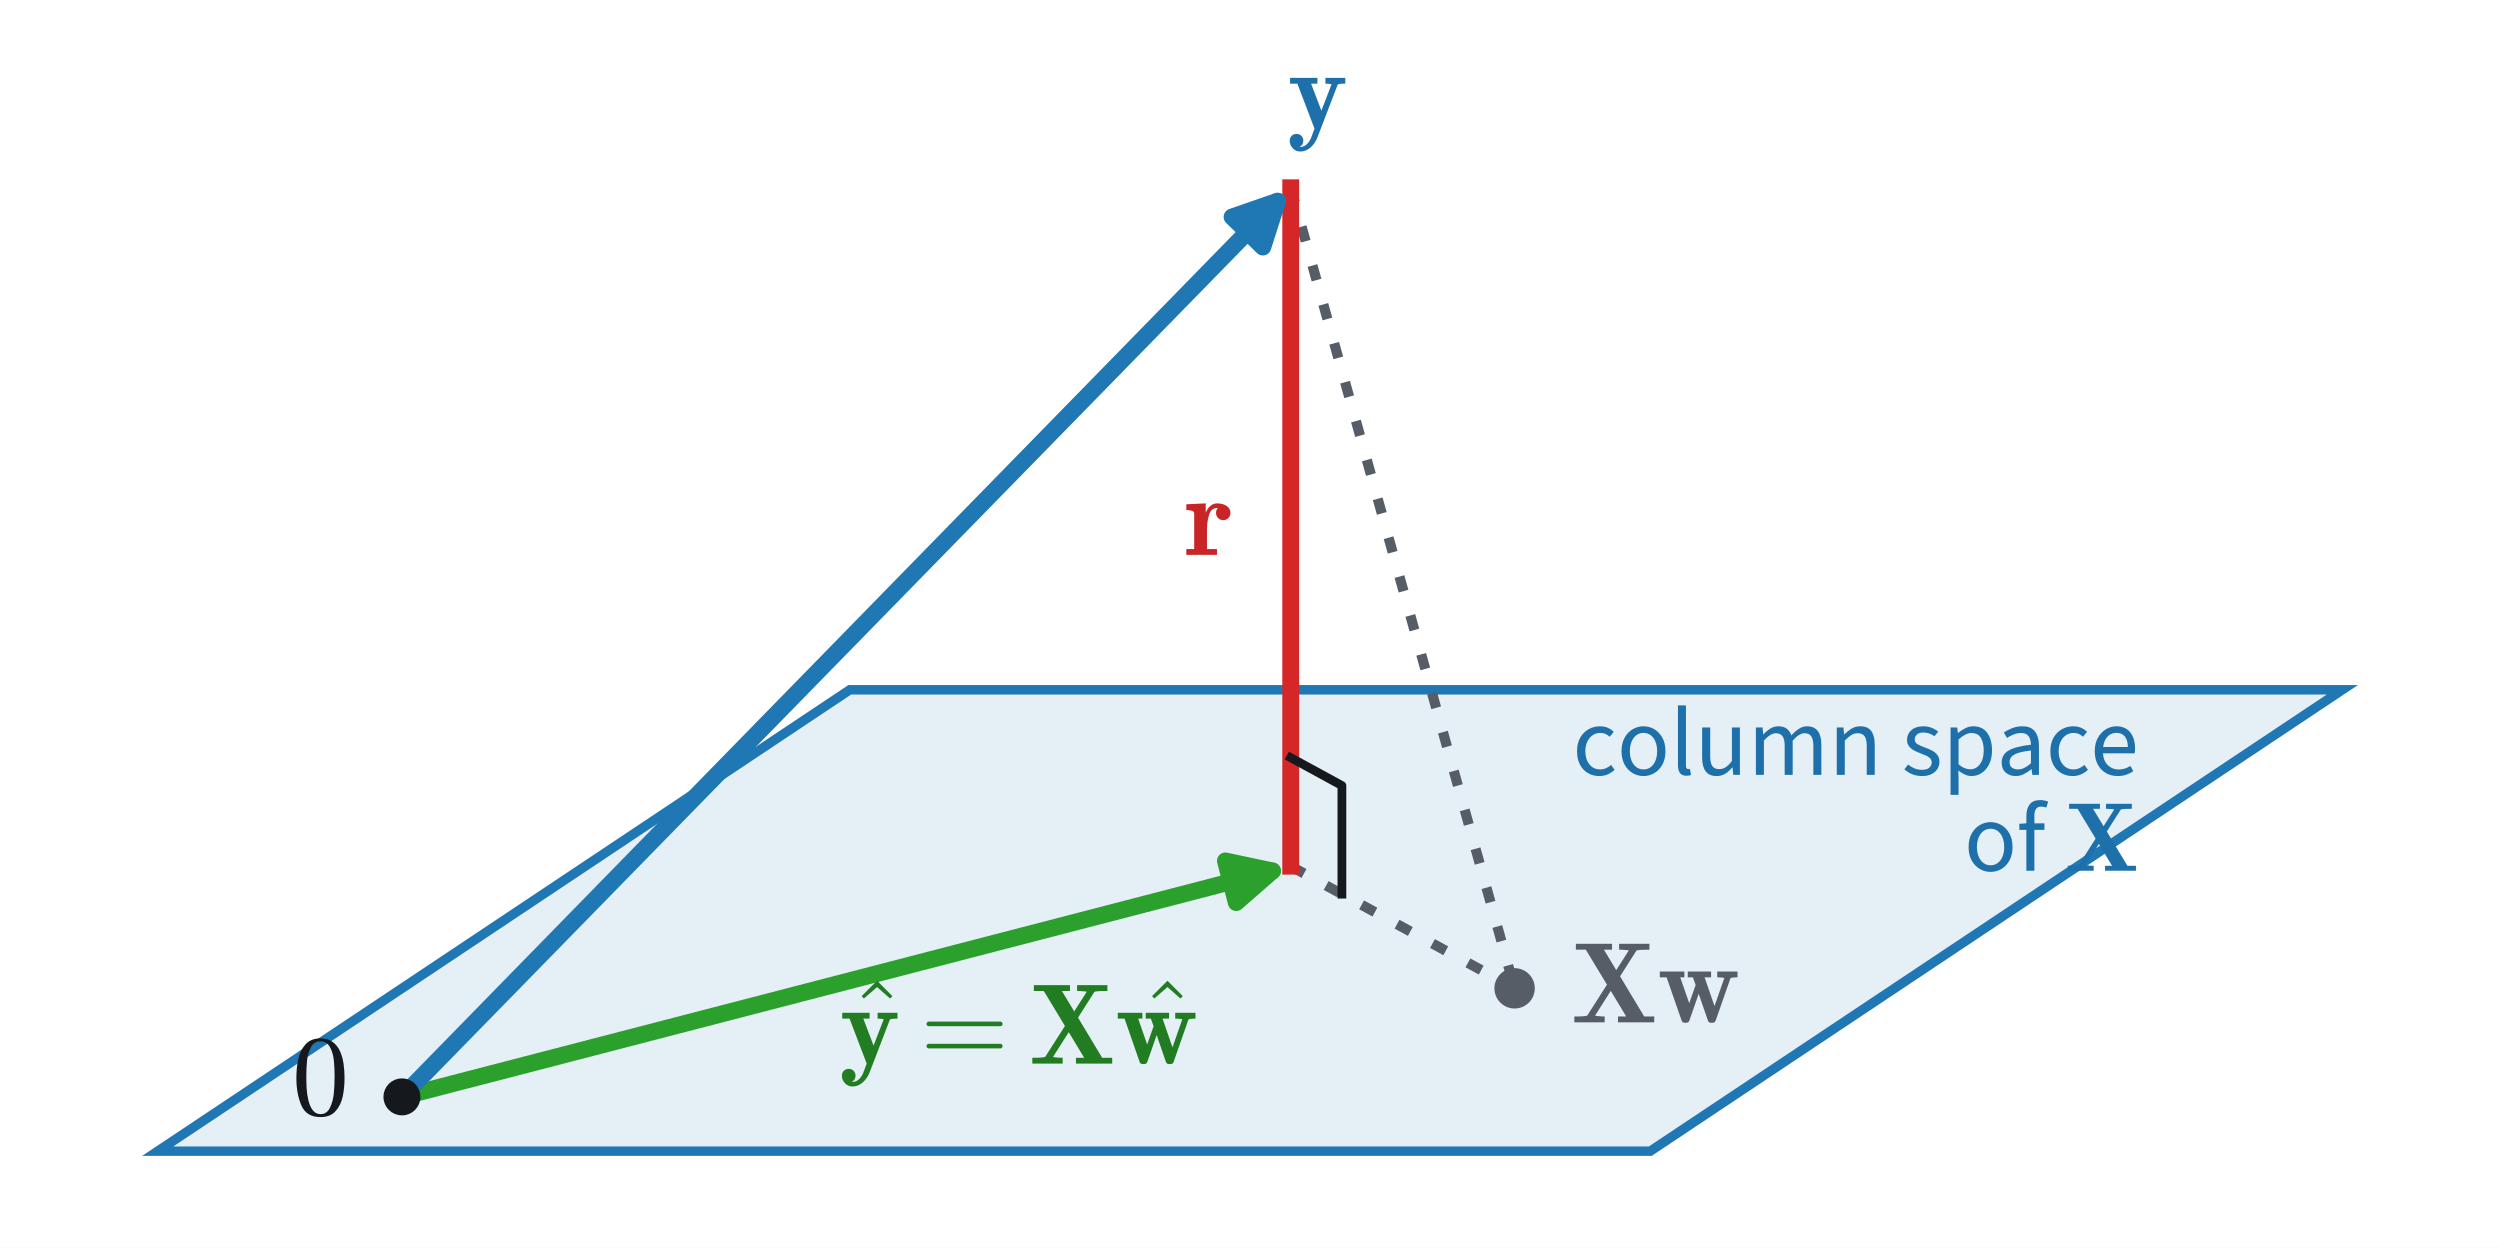
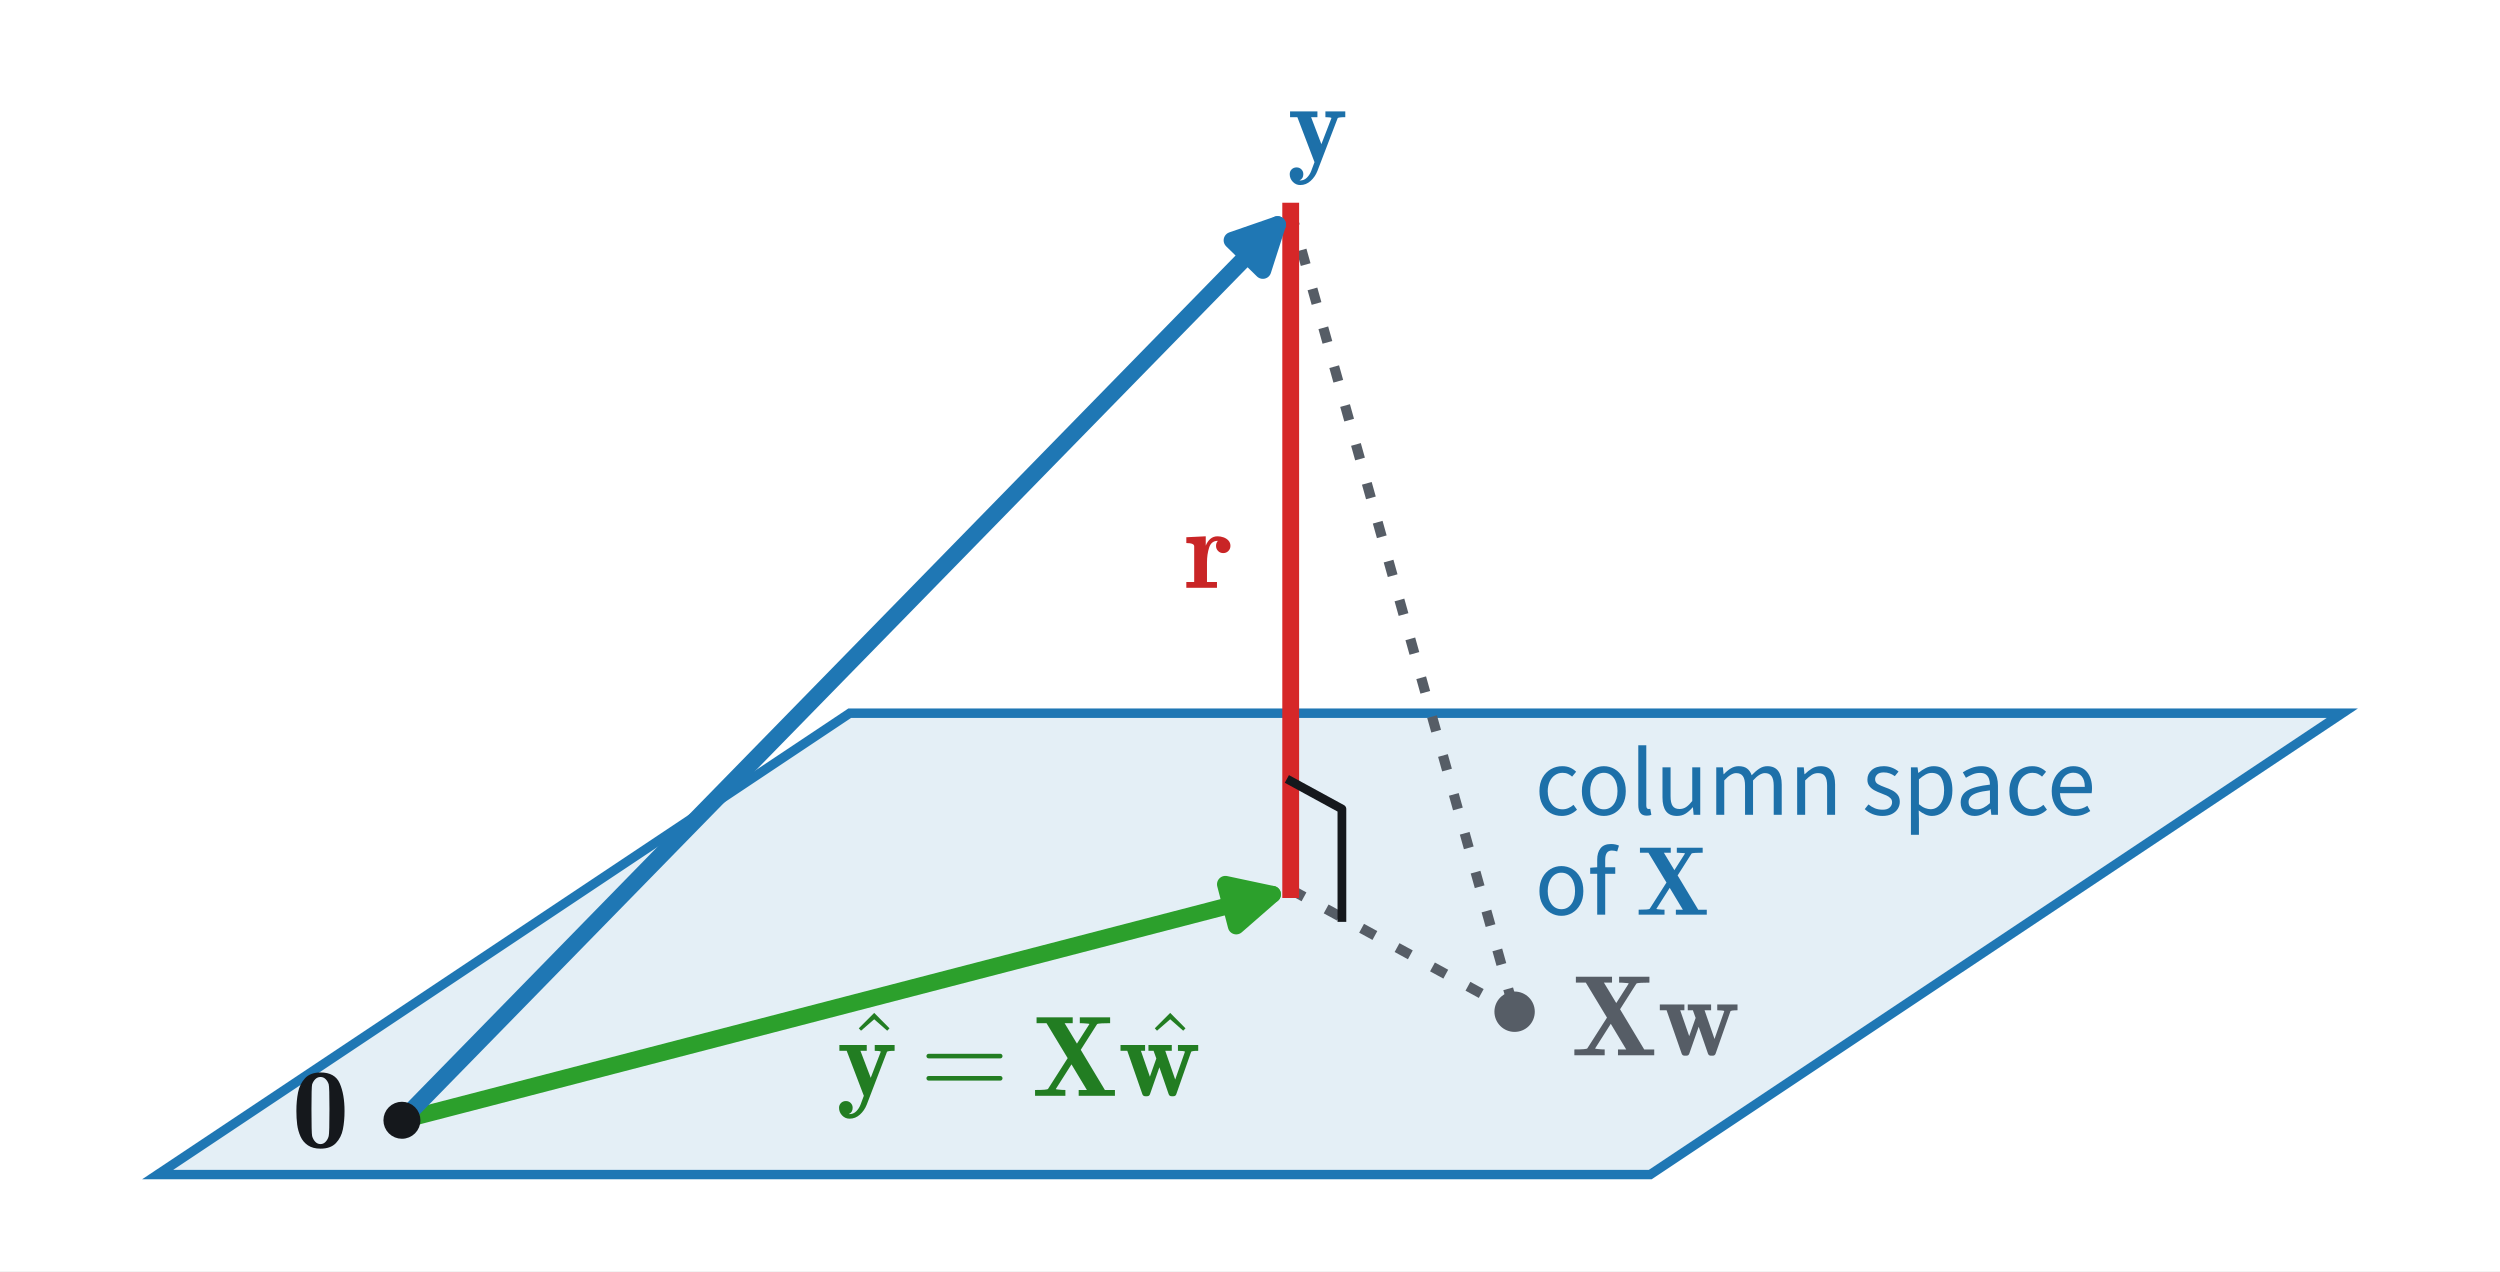
- <svg xmlns="http://www.w3.org/2000/svg" xmlns:xlink="http://www.w3.org/1999/xlink" width="371.52pt" height="185.429pt" viewBox="0 0 371.52 185.429" version="1.1">
+ <svg xmlns="http://www.w3.org/2000/svg" xmlns:xlink="http://www.w3.org/1999/xlink" width="371.52pt" height="188.906pt" viewBox="0 0 371.52 188.906" version="1.1">
  <defs>
    <style type="text/css">*{stroke-linejoin: round; stroke-linecap: butt}</style>
  </defs>
  <g id="figure_1">
    <g id="patch_1">
-       <path d="M 0 185.429  L 371.52 185.429  L 371.52 0  L 0 0  z " style="fill: #ffffff" />
+       <path d="M 0 188.906  L 371.52 188.906  L 371.52 0  L 0 0  z " style="fill: #ffffff" />
    </g>
    <g id="axes_1">
      <g id="patch_2">
-         <path d="M 23.433 171.071  L 245.246 171.071  L 348.087 102.51  L 126.274 102.51  z " clip-path="url(#pbd42bf7f30)" style="fill: #e4eff6; stroke: #1f77b4; stroke-width: 1.4; stroke-linejoin: miter" />
+         <path d="M 23.433 174.547  L 245.246 174.547  L 348.087 105.987  L 126.274 105.987  z " clip-path="url(#pe99520ff85)" style="fill: #e4eff6; stroke: #1f77b4; stroke-width: 1.4; stroke-linejoin: miter" />
      </g>
      <g id="line2d_1">
-         <path d="M 191.809 27.9  L 225.082 146.873  " clip-path="url(#pbd42bf7f30)" style="fill: none; stroke-dasharray: 2.25,3.75; stroke-dashoffset: 0; stroke: #565d66; stroke-width: 1.5" />
+         <path d="M 191.809 31.377  L 225.082 150.349  " clip-path="url(#pe99520ff85)" style="fill: none; stroke-dasharray: 2.25,3.75; stroke-dashoffset: 0; stroke: #565d66; stroke-width: 1.5" />
      </g>
      <g id="line2d_2">
-         <path d="M 191.809 128.725  L 225.082 146.873  " clip-path="url(#pbd42bf7f30)" style="fill: none; stroke-dasharray: 2.25,3.75; stroke-dashoffset: 0; stroke: #565d66; stroke-width: 1.5" />
+         <path d="M 191.809 132.201  L 225.082 150.349  " clip-path="url(#pe99520ff85)" style="fill: none; stroke-dasharray: 2.25,3.75; stroke-dashoffset: 0; stroke: #565d66; stroke-width: 1.5" />
      </g>
      <g id="line2d_3">
-         <path d="M 191.809 128.725  L 191.809 27.9  " clip-path="url(#pbd42bf7f30)" style="fill: none; stroke: #d62728; stroke-width: 2.5; stroke-linecap: square" />
+         <path d="M 191.809 132.201  L 191.809 31.377  " clip-path="url(#pe99520ff85)" style="fill: none; stroke: #d62728; stroke-width: 2.5; stroke-linecap: square" />
      </g>
      <g id="patch_3">
-         <path d="M 59.73 163.005  Q 125.769 145.865 189.104 129.427  " style="fill: none; stroke: #2ca02c; stroke-width: 2.5; stroke-linecap: round" />
-         <path d="M 182.105 127.937  L 189.104 129.427  L 183.713 134.132  z " style="fill: #2ca02c; stroke: #2ca02c; stroke-width: 2.5; stroke-linecap: round" />
+         <path d="M 59.73 166.481  Q 125.769 149.341 189.104 132.903  " style="fill: none; stroke: #2ca02c; stroke-width: 2.5; stroke-linecap: round" />
+         <path d="M 182.105 131.414  L 189.104 132.903  L 183.713 137.608  z " style="fill: #2ca02c; stroke: #2ca02c; stroke-width: 2.5; stroke-linecap: round" />
      </g>
      <g id="patch_4">
-         <path d="M 59.73 163.005  Q 125.769 95.453 189.856 29.899  " style="fill: none; stroke: #1f77b4; stroke-width: 2.5; stroke-linecap: round" />
-         <path d="M 183.093 32.238  L 189.856 29.899  L 187.67 36.712  z " style="fill: #1f77b4; stroke: #1f77b4; stroke-width: 2.5; stroke-linecap: round" />
+         <path d="M 59.73 166.481  Q 125.769 98.929 189.856 33.375  " style="fill: none; stroke: #1f77b4; stroke-width: 2.5; stroke-linecap: round" />
+         <path d="M 183.093 35.715  L 189.856 33.375  L 187.67 40.189  z " style="fill: #1f77b4; stroke: #1f77b4; stroke-width: 2.5; stroke-linecap: round" />
      </g>
      <g id="text_1">
-         <g style="fill: #1d70a9" transform="translate(191.3374 19.21953) scale(0.17 -0.17)">
+         <g style="fill: #1d70a9" transform="translate(191.3374 24.2) scale(0.17 -0.17)">
          <defs>
-             <path id="Cmb10-79" d="M 709 -1281  Q 469 -1281 295 -1100  Q 122 -919 122 -672  Q 122 -513 231 -403  Q 341 -294 506 -294  Q 666 -294 775 -403  Q 884 -513 884 -672  Q 884 -925 672 -1019  Q 684 -1025 709 -1025  Q 925 -1025 1083 -869  Q 1241 -713 1325 -494  L 1509 0  L 550 2516  L 141 2516  L 141 2841  L 1672 2841  L 1672 2516  L 1319 2516  L 1894 1006  L 2456 2463  Q 2456 2494 2342 2505  Q 2228 2516 2119 2516  L 2119 2841  L 3231 2841  L 3231 2516  Q 2828 2516 2803 2456  L 1672 -494  Q 1544 -822 1291 -1051  Q 1038 -1281 709 -1281  z " transform="scale(0.015625)" />
+             <path id="Cmb10-6b" d="M 709 -1281  Q 469 -1281 295 -1100  Q 122 -919 122 -672  Q 122 -513 231 -403  Q 341 -294 506 -294  Q 666 -294 775 -403  Q 884 -513 884 -672  Q 884 -925 672 -1019  Q 684 -1025 709 -1025  Q 925 -1025 1083 -869  Q 1241 -713 1325 -494  L 1509 0  L 550 2516  L 141 2516  L 141 2841  L 1672 2841  L 1672 2516  L 1319 2516  L 1894 1006  L 2456 2463  Q 2456 2494 2342 2505  Q 2228 2516 2119 2516  L 2119 2841  L 3231 2841  L 3231 2516  Q 2828 2516 2803 2456  L 1672 -494  Q 1544 -822 1291 -1051  Q 1038 -1281 709 -1281  z " transform="scale(0.015625)" />
          </defs>
-           <use xlink:href="#Cmb10-79" transform="translate(0 0.609375)" />
+           <use xlink:href="#Cmb10-6b" transform="translate(0 0.609375)" />
        </g>
      </g>
      <g id="text_2">
-         <g style="fill: #227d22" transform="translate(124.7897 158.1491) scale(0.17 -0.17)">
+         <g style="fill: #227d22" transform="translate(124.3647 162.9344) scale(0.17 -0.17)">
          <defs>
-             <path id="Cmr10-5e" d="M 863 3444  L 738 3578  L 1600 4441  L 2456 3578  L 2328 3444  L 1600 4084  L 863 3444  z " transform="scale(0.015625)" />
-             <path id="Cmr10-3d" d="M 481 850  Q 428 850 393 890  Q 359 931 359 978  Q 359 1031 393 1068  Q 428 1106 481 1106  L 4500 1106  Q 4547 1106 4581 1068  Q 4616 1031 4616 978  Q 4616 931 4581 890  Q 4547 850 4500 850  L 481 850  z M 481 2094  Q 428 2094 393 2131  Q 359 2169 359 2222  Q 359 2269 393 2309  Q 428 2350 481 2350  L 4500 2350  Q 4547 2350 4581 2309  Q 4616 2269 4616 2222  Q 4616 2169 4581 2131  Q 4547 2094 4500 2094  L 481 2094  z " transform="scale(0.015625)" />
-             <path id="Cmb10-58" d="M 184 0  L 184 325  Q 856 325 909 384  L 2009 2106  L 825 4063  L 269 4063  L 269 4391  L 2291 4391  L 2291 4063  L 1838 4063  L 2528 2919  L 3225 4013  Q 3225 4028 3158 4036  Q 3091 4044 3053 4044  Q 2872 4063 2688 4063  L 2688 4391  L 4384 4391  L 4384 4063  Q 4159 4063 3925 4053  Q 3691 4044 3653 4006  L 2741 2572  L 4091 325  L 4653 325  L 4653 0  L 2625 0  L 2625 325  L 3084 325  L 2222 1759  L 1344 378  Q 1344 369 1411 358  Q 1478 347 1509 347  Q 1681 325 1881 325  L 1881 0  L 184 0  z " transform="scale(0.015625)" />
-             <path id="Cmb10-77" d="M 1356 91  L 513 2516  L 134 2516  L 134 2841  L 1509 2841  L 1509 2516  L 1275 2516  L 1778 1069  L 2138 2088  L 1984 2516  L 1697 2516  L 1697 2841  L 3003 2841  L 3003 2516  L 2638 2516  L 3194 909  L 3738 2463  Q 3738 2494 3608 2505  Q 3478 2516 3347 2516  L 3347 2841  L 4481 2841  L 4481 2516  Q 4103 2516 4084 2456  L 3256 91  Q 3216 -25 3091 -25  L 2994 -25  Q 2869 -25 2828 91  L 2309 1594  L 1784 91  Q 1744 -25 1619 -25  L 1522 -25  Q 1397 -25 1356 91  z " transform="scale(0.015625)" />
+             <path id="Cmr10-7c" d="M 863 3444  L 738 3578  L 1600 4441  L 2456 3578  L 2328 3444  L 1600 4084  L 863 3444  z " transform="scale(0.015625)" />
+             <path id="Cmr10-29" d="M 481 850  Q 428 850 393 890  Q 359 931 359 978  Q 359 1031 393 1068  Q 428 1106 481 1106  L 4500 1106  Q 4547 1106 4581 1068  Q 4616 1031 4616 978  Q 4616 931 4581 890  Q 4547 850 4500 850  L 481 850  z M 481 2094  Q 428 2094 393 2131  Q 359 2169 359 2222  Q 359 2269 393 2309  Q 428 2350 481 2350  L 4500 2350  Q 4547 2350 4581 2309  Q 4616 2269 4616 2222  Q 4616 2169 4581 2131  Q 4547 2094 4500 2094  L 481 2094  z " transform="scale(0.015625)" />
+             <path id="Cmb10-81" d="M 184 0  L 184 325  Q 856 325 909 384  L 2009 2106  L 825 4063  L 269 4063  L 269 4391  L 2291 4391  L 2291 4063  L 1838 4063  L 2528 2919  L 3225 4013  Q 3225 4028 3158 4036  Q 3091 4044 3053 4044  Q 2872 4063 2688 4063  L 2688 4391  L 4384 4391  L 4384 4063  Q 4159 4063 3925 4053  Q 3691 4044 3653 4006  L 2741 2572  L 4091 325  L 4653 325  L 4653 0  L 2625 0  L 2625 325  L 3084 325  L 2222 1759  L 1344 378  Q 1344 369 1411 358  Q 1478 347 1509 347  Q 1681 325 1881 325  L 1881 0  L 184 0  z " transform="scale(0.015625)" />
+             <path id="Cmb10-62" d="M 1356 91  L 513 2516  L 134 2516  L 134 2841  L 1509 2841  L 1509 2516  L 1275 2516  L 1778 1069  L 2138 2088  L 1984 2516  L 1697 2516  L 1697 2841  L 3003 2841  L 3003 2516  L 2638 2516  L 3194 909  L 3738 2463  Q 3738 2494 3608 2505  Q 3478 2516 3347 2516  L 3347 2841  L 4481 2841  L 4481 2516  Q 4103 2516 4084 2456  L 3256 91  Q 3216 -25 3091 -25  L 2994 -25  Q 2869 -25 2828 91  L 2309 1594  L 1784 91  Q 1744 -25 1619 -25  L 1522 -25  Q 1397 -25 1356 91  z " transform="scale(0.015625)" />
          </defs>
-           <use xlink:href="#Cmr10-5e" transform="translate(7.640137 3.609375)" />
-           <use xlink:href="#Cmb10-79" transform="translate(0 0.53125)" />
-           <use xlink:href="#Cmr10-3d" transform="translate(70.24414 0.53125)" />
-           <use xlink:href="#Cmb10-58" transform="translate(165.4883 0.53125)" />
-           <use xlink:href="#Cmr10-5e" transform="translate(261.4995 3.609375)" />
-           <use xlink:href="#Cmb10-77" transform="translate(240.9766 0.53125)" />
+           <use xlink:href="#Cmr10-7c" transform="translate(7.640137 3.609375)" />
+           <use xlink:href="#Cmb10-6b" transform="translate(0 0.53125)" />
+           <use xlink:href="#Cmr10-29" transform="translate(72.6856 0.53125)" />
+           <use xlink:href="#Cmb10-81" transform="translate(170.3712 0.53125)" />
+           <use xlink:href="#Cmr10-7c" transform="translate(266.3824 3.609375)" />
+           <use xlink:href="#Cmb10-62" transform="translate(245.8595 0.53125)" />
        </g>
      </g>
      <g id="text_3">
-         <g style="fill: #c92526" transform="translate(176.0555 82.62225) scale(0.17 -0.17)">
+         <g style="fill: #c92526" transform="translate(176.0555 87.51772) scale(0.17 -0.17)">
          <defs>
-             <path id="Cmb10-72" d="M 91 0  L 91 325  L 531 325  L 531 2322  Q 531 2503 91 2503  L 91 2828  L 1178 2881  L 1178 2356  Q 1269 2594 1436 2737  Q 1603 2881 1838 2881  Q 2006 2881 2173 2822  Q 2341 2763 2450 2641  Q 2559 2519 2559 2344  Q 2559 2178 2443 2059  Q 2328 1941 2156 1941  Q 1984 1941 1868 2059  Q 1753 2178 1753 2344  Q 1753 2513 1856 2625  L 1838 2625  Q 1488 2625 1367 2248  Q 1247 1872 1247 1416  L 1247 325  L 1806 325  L 1806 0  L 91 0  z " transform="scale(0.015625)" />
+             <path id="Cmb10-84" d="M 91 0  L 91 325  L 531 325  L 531 2322  Q 531 2503 91 2503  L 91 2828  L 1178 2881  L 1178 2356  Q 1269 2594 1436 2737  Q 1603 2881 1838 2881  Q 2006 2881 2173 2822  Q 2341 2763 2450 2641  Q 2559 2519 2559 2344  Q 2559 2178 2443 2059  Q 2328 1941 2156 1941  Q 1984 1941 1868 2059  Q 1753 2178 1753 2344  Q 1753 2513 1856 2625  L 1838 2625  Q 1488 2625 1367 2248  Q 1247 1872 1247 1416  L 1247 325  L 1806 325  L 1806 0  L 91 0  z " transform="scale(0.015625)" />
          </defs>
-           <use xlink:href="#Cmb10-72" transform="translate(0 0.984375)" />
+           <use xlink:href="#Cmb10-84" transform="translate(0 0.984375)" />
        </g>
      </g>
      <g id="text_4">
-         <g style="fill: #565d66" transform="translate(233.473 151.9894) scale(0.17 -0.17)">
-           <use xlink:href="#Cmb10-58" transform="translate(0 0.390625)" />
-           <use xlink:href="#Cmb10-77" transform="translate(75.48828 0.390625)" />
+         <g style="fill: #565d66" transform="translate(233.473 156.8849) scale(0.17 -0.17)">
+           <use xlink:href="#Cmb10-81" transform="translate(0 0.390625)" />
+           <use xlink:href="#Cmb10-62" transform="translate(75.48828 0.390625)" />
        </g>
      </g>
      <g id="text_5">
-         <g style="fill: #15181c" transform="translate(43.38058 165.7015) scale(0.17 -0.17)">
+         <g style="fill: #15181c" transform="translate(43.38058 170.597) scale(0.17 -0.17)">
          <defs>
-             <path id="Cmr10-30" d="M 1600 -141  Q 816 -141 533 504  Q 250 1150 250 2041  Q 250 2597 351 3087  Q 453 3578 754 3920  Q 1056 4263 1600 4263  Q 2022 4263 2290 4056  Q 2559 3850 2700 3523  Q 2841 3197 2892 2823  Q 2944 2450 2944 2041  Q 2944 1491 2842 1011  Q 2741 531 2444 195  Q 2147 -141 1600 -141  z M 1600 25  Q 1956 25 2131 390  Q 2306 756 2347 1200  Q 2388 1644 2388 2144  Q 2388 2625 2347 3031  Q 2306 3438 2132 3767  Q 1959 4097 1600 4097  Q 1238 4097 1063 3765  Q 888 3434 847 3029  Q 806 2625 806 2144  Q 806 1788 823 1472  Q 841 1156 916 820  Q 991 484 1158 254  Q 1325 25 1600 25  z " transform="scale(0.015625)" />
+             <path id="Cmb10-28" d="M 1600 -72  Q 1175 -72 898 112  Q 622 297 481 609  Q 341 922 295 1273  Q 250 1625 250 2034  Q 250 2606 344 3078  Q 438 3550 736 3870  Q 1034 4191 1600 4191  Q 2409 4191 2676 3580  Q 2944 2969 2944 2034  Q 2944 1466 2851 1008  Q 2759 550 2461 239  Q 2163 -72 1600 -72  z M 1131 634  Q 1184 444 1306 314  Q 1428 184 1600 184  Q 1766 184 1889 317  Q 2013 450 2059 634  Q 2100 794 2100 2144  Q 2100 3378 2059 3525  Q 2006 3697 1886 3817  Q 1766 3938 1600 3938  Q 1434 3938 1312 3819  Q 1191 3700 1131 3525  Q 1094 3378 1094 2144  Q 1094 794 1131 634  z " transform="scale(0.015625)" />
          </defs>
-           <use xlink:href="#Cmr10-30" transform="translate(0 0.390625)" />
+           <use xlink:href="#Cmb10-28" transform="translate(0 0.515625)" />
        </g>
      </g>
      <g id="text_6">
-         <g style="fill: #1d70a9" transform="translate(233.6946 115.1535) scale(0.145 -0.145)">
+         <g style="fill: #1d70a9" transform="translate(228.1062 121.0815) scale(0.145 -0.145)">
          <defs>
-             <path id="SourceSans3-Regular-63" d="M 1760 -77  Q 1344 -77 1011 115  Q 678 307 486 672  Q 294 1037 294 1549  Q 294 2074 502 2438  Q 710 2803 1052 2995  Q 1395 3187 1792 3187  Q 2099 3187 2320 3084  Q 2541 2982 2701 2822  L 2438 2502  Q 2317 2611 2166 2681  Q 2016 2752 1811 2752  Q 1536 2752 1315 2601  Q 1094 2451 966 2179  Q 838 1907 838 1549  Q 838 1018 1107 688  Q 1376 358 1805 358  Q 2016 358 2201 441  Q 2387 525 2528 653  L 2758 333  Q 2566 147 2313 35  Q 2061 -77 1760 -77  z " transform="scale(0.015625)" />
-             <path id="SourceSans3-Regular-6f" d="M 1734 -77  Q 1357 -77 1027 115  Q 698 307 496 672  Q 294 1037 294 1549  Q 294 2074 496 2438  Q 698 2803 1027 2995  Q 1357 3187 1734 3187  Q 2118 3187 2444 2995  Q 2771 2803 2972 2438  Q 3174 2074 3174 1549  Q 3174 1037 2972 672  Q 2771 307 2444 115  Q 2118 -77 1734 -77  z M 1734 358  Q 2138 358 2384 688  Q 2630 1018 2630 1549  Q 2630 2086 2384 2419  Q 2138 2752 1734 2752  Q 1338 2752 1088 2419  Q 838 2086 838 1549  Q 838 1018 1088 688  Q 1338 358 1734 358  z " transform="scale(0.015625)" />
-             <path id="SourceSans3-Regular-6c" d="M 1082 -58  Q 787 -58 656 124  Q 525 307 525 640  L 525 4557  L 1050 4557  L 1050 602  Q 1050 480 1094 429  Q 1139 378 1203 378  Q 1229 378 1251 381  Q 1274 384 1312 390  L 1382 -6  Q 1267 -58 1082 -58  z " transform="scale(0.015625)" />
-             <path id="SourceSans3-Regular-75" d="M 1434 -77  Q 941 -77 710 233  Q 480 544 480 1139  L 480 3110  L 1011 3110  L 1011 1210  Q 1011 774 1148 576  Q 1286 378 1594 378  Q 1837 378 2025 502  Q 2214 627 2432 902  L 2432 3110  L 2957 3110  L 2957 0  L 2522 0  L 2477 486  L 2458 486  Q 2240 230 1997 76  Q 1754 -77 1434 -77  z " transform="scale(0.015625)" />
-             <path id="SourceSans3-Regular-6d" d="M 525 0  L 525 3110  L 960 3110  L 1005 2662  L 1024 2662  Q 1229 2886 1472 3036  Q 1715 3187 1990 3187  Q 2349 3187 2550 3030  Q 2752 2874 2848 2592  Q 3091 2854 3340 3020  Q 3590 3187 3872 3187  Q 4352 3187 4585 2876  Q 4819 2566 4819 1971  L 4819 0  L 4294 0  L 4294 1901  Q 4294 2336 4153 2534  Q 4013 2733 3718 2733  Q 3373 2733 2938 2253  L 2938 0  L 2413 0  L 2413 1901  Q 2413 2336 2272 2534  Q 2131 2733 1830 2733  Q 1485 2733 1050 2253  L 1050 0  L 525 0  z " transform="scale(0.015625)" />
-             <path id="SourceSans3-Regular-6e" d="M 525 0  L 525 3110  L 960 3110  L 1005 2662  L 1024 2662  Q 1248 2886 1497 3036  Q 1747 3187 2067 3187  Q 2560 3187 2787 2876  Q 3014 2566 3014 1971  L 3014 0  L 2490 0  L 2490 1901  Q 2490 2336 2349 2534  Q 2208 2733 1901 2733  Q 1664 2733 1475 2611  Q 1286 2490 1050 2253  L 1050 0  L 525 0  z " transform="scale(0.015625)" />
-             <path id="SourceSans3-Regular-20" transform="scale(0.015625)" />
-             <path id="SourceSans3-Regular-73" d="M 1338 -77  Q 998 -77 697 41  Q 397 160 179 371  L 422 678  Q 627 512 848 422  Q 1069 333 1357 333  Q 1664 333 1817 477  Q 1971 621 1971 819  Q 1971 979 1868 1084  Q 1766 1190 1606 1264  Q 1446 1338 1267 1402  Q 1037 1485 825 1597  Q 614 1709 483 1878  Q 352 2048 352 2304  Q 352 2682 637 2934  Q 922 3187 1427 3187  Q 1715 3187 1964 3088  Q 2214 2989 2394 2835  L 2150 2534  Q 1990 2650 1814 2714  Q 1638 2778 1427 2778  Q 1133 2778 995 2643  Q 858 2509 858 2330  Q 858 2118 1043 2009  Q 1229 1901 1517 1798  Q 1760 1715 1981 1600  Q 2202 1485 2339 1309  Q 2477 1133 2477 851  Q 2477 602 2345 390  Q 2214 179 1961 51  Q 1709 -77 1338 -77  z " transform="scale(0.015625)" />
-             <path id="SourceSans3-Regular-70" d="M 525 -1312  L 525 3110  L 960 3110  L 1005 2752  L 1024 2752  Q 1235 2931 1488 3059  Q 1741 3187 2016 3187  Q 2618 3187 2931 2755  Q 3245 2323 3245 1600  Q 3245 1075 3056 697  Q 2867 320 2563 121  Q 2259 -77 1901 -77  Q 1683 -77 1468 19  Q 1254 115 1037 282  L 1050 -262  L 1050 -1312  L 525 -1312  z M 1811 365  Q 2195 365 2448 694  Q 2701 1024 2701 1600  Q 2701 2112 2512 2429  Q 2323 2746 1882 2746  Q 1683 2746 1481 2637  Q 1280 2528 1050 2323  L 1050 691  Q 1261 512 1459 438  Q 1658 365 1811 365  z " transform="scale(0.015625)" />
-             <path id="SourceSans3-Regular-61" d="M 1242 -77  Q 851 -77 588 153  Q 326 384 326 806  Q 326 1331 787 1600  Q 1248 1869 2246 1978  Q 2246 2176 2188 2349  Q 2131 2522 1993 2634  Q 1856 2746 1600 2746  Q 1331 2746 1094 2643  Q 858 2541 672 2426  L 467 2784  Q 685 2931 1001 3059  Q 1318 3187 1690 3187  Q 2259 3187 2515 2838  Q 2771 2490 2771 1907  L 2771 0  L 2336 0  L 2291 371  L 2272 371  Q 2042 186 1789 54  Q 1536 -77 1242 -77  z M 1389 358  Q 1613 358 1817 460  Q 2022 563 2246 762  L 2246 1600  Q 1722 1542 1414 1440  Q 1107 1338 976 1190  Q 845 1043 845 838  Q 845 582 1005 470  Q 1165 358 1389 358  z " transform="scale(0.015625)" />
-             <path id="SourceSans3-Regular-65" d="M 1702 2758  Q 1510 2758 1328 2665  Q 1146 2573 1014 2368  Q 883 2163 838 1830  L 2458 1830  Q 2458 2285 2259 2521  Q 2061 2758 1702 2758  z M 1786 -77  Q 1370 -77 1027 115  Q 685 307 486 675  Q 288 1043 288 1555  Q 288 2061 489 2425  Q 691 2790 1014 2988  Q 1338 3187 1696 3187  Q 2298 3187 2614 2790  Q 2931 2394 2931 1728  Q 2931 1645 2924 1568  Q 2918 1491 2906 1414  L 826 1414  Q 864 890 1161 621  Q 1459 352 1850 352  Q 2074 352 2269 416  Q 2464 480 2624 589  L 2816 243  Q 2611 102 2358 12  Q 2106 -77 1786 -77  z " transform="scale(0.015625)" />
+             <path id="SourceSans3-Regular-1e" d="M 1760 -77  Q 1344 -77 1011 115  Q 678 307 486 672  Q 294 1037 294 1549  Q 294 2074 502 2438  Q 710 2803 1052 2995  Q 1395 3187 1792 3187  Q 2099 3187 2320 3084  Q 2541 2982 2701 2822  L 2438 2502  Q 2317 2611 2166 2681  Q 2016 2752 1811 2752  Q 1536 2752 1315 2601  Q 1094 2451 966 2179  Q 838 1907 838 1549  Q 838 1018 1107 688  Q 1376 358 1805 358  Q 2016 358 2201 441  Q 2387 525 2528 653  L 2758 333  Q 2566 147 2313 35  Q 2061 -77 1760 -77  z " transform="scale(0.015625)" />
+             <path id="SourceSans3-Regular-2a" d="M 1734 -77  Q 1357 -77 1027 115  Q 698 307 496 672  Q 294 1037 294 1549  Q 294 2074 496 2438  Q 698 2803 1027 2995  Q 1357 3187 1734 3187  Q 2118 3187 2444 2995  Q 2771 2803 2972 2438  Q 3174 2074 3174 1549  Q 3174 1037 2972 672  Q 2771 307 2444 115  Q 2118 -77 1734 -77  z M 1734 358  Q 2138 358 2384 688  Q 2630 1018 2630 1549  Q 2630 2086 2384 2419  Q 2138 2752 1734 2752  Q 1338 2752 1088 2419  Q 838 2086 838 1549  Q 838 1018 1088 688  Q 1338 358 1734 358  z " transform="scale(0.015625)" />
+             <path id="SourceSans3-Regular-27" d="M 1082 -58  Q 787 -58 656 124  Q 525 307 525 640  L 525 4557  L 1050 4557  L 1050 602  Q 1050 480 1094 429  Q 1139 378 1203 378  Q 1229 378 1251 381  Q 1274 384 1312 390  L 1382 -6  Q 1267 -58 1082 -58  z " transform="scale(0.015625)" />
+             <path id="SourceSans3-Regular-30" d="M 1434 -77  Q 941 -77 710 233  Q 480 544 480 1139  L 480 3110  L 1011 3110  L 1011 1210  Q 1011 774 1148 576  Q 1286 378 1594 378  Q 1837 378 2025 502  Q 2214 627 2432 902  L 2432 3110  L 2957 3110  L 2957 0  L 2522 0  L 2477 486  L 2458 486  Q 2240 230 1997 76  Q 1754 -77 1434 -77  z " transform="scale(0.015625)" />
+             <path id="SourceSans3-Regular-28" d="M 525 0  L 525 3110  L 960 3110  L 1005 2662  L 1024 2662  Q 1229 2886 1472 3036  Q 1715 3187 1990 3187  Q 2349 3187 2550 3030  Q 2752 2874 2848 2592  Q 3091 2854 3340 3020  Q 3590 3187 3872 3187  Q 4352 3187 4585 2876  Q 4819 2566 4819 1971  L 4819 0  L 4294 0  L 4294 1901  Q 4294 2336 4153 2534  Q 4013 2733 3718 2733  Q 3373 2733 2938 2253  L 2938 0  L 2413 0  L 2413 1901  Q 2413 2336 2272 2534  Q 2131 2733 1830 2733  Q 1485 2733 1050 2253  L 1050 0  L 525 0  z " transform="scale(0.015625)" />
+             <path id="SourceSans3-Regular-29" d="M 525 0  L 525 3110  L 960 3110  L 1005 2662  L 1024 2662  Q 1248 2886 1497 3036  Q 1747 3187 2067 3187  Q 2560 3187 2787 2876  Q 3014 2566 3014 1971  L 3014 0  L 2490 0  L 2490 1901  Q 2490 2336 2349 2534  Q 2208 2733 1901 2733  Q 1664 2733 1475 2611  Q 1286 2490 1050 2253  L 1050 0  L 525 0  z " transform="scale(0.015625)" />
+             <path id="SourceSans3-Regular-1" transform="scale(0.015625)" />
+             <path id="SourceSans3-Regular-2e" d="M 1338 -77  Q 998 -77 697 41  Q 397 160 179 371  L 422 678  Q 627 512 848 422  Q 1069 333 1357 333  Q 1664 333 1817 477  Q 1971 621 1971 819  Q 1971 979 1868 1084  Q 1766 1190 1606 1264  Q 1446 1338 1267 1402  Q 1037 1485 825 1597  Q 614 1709 483 1878  Q 352 2048 352 2304  Q 352 2682 637 2934  Q 922 3187 1427 3187  Q 1715 3187 1964 3088  Q 2214 2989 2394 2835  L 2150 2534  Q 1990 2650 1814 2714  Q 1638 2778 1427 2778  Q 1133 2778 995 2643  Q 858 2509 858 2330  Q 858 2118 1043 2009  Q 1229 1901 1517 1798  Q 1760 1715 1981 1600  Q 2202 1485 2339 1309  Q 2477 1133 2477 851  Q 2477 602 2345 390  Q 2214 179 1961 51  Q 1709 -77 1338 -77  z " transform="scale(0.015625)" />
+             <path id="SourceSans3-Regular-2b" d="M 525 -1312  L 525 3110  L 960 3110  L 1005 2752  L 1024 2752  Q 1235 2931 1488 3059  Q 1741 3187 2016 3187  Q 2618 3187 2931 2755  Q 3245 2323 3245 1600  Q 3245 1075 3056 697  Q 2867 320 2563 121  Q 2259 -77 1901 -77  Q 1683 -77 1468 19  Q 1254 115 1037 282  L 1050 -262  L 1050 -1312  L 525 -1312  z M 1811 365  Q 2195 365 2448 694  Q 2701 1024 2701 1600  Q 2701 2112 2512 2429  Q 2323 2746 1882 2746  Q 1683 2746 1481 2637  Q 1280 2528 1050 2323  L 1050 691  Q 1261 512 1459 438  Q 1658 365 1811 365  z " transform="scale(0.015625)" />
+             <path id="SourceSans3-Regular-1c" d="M 1242 -77  Q 851 -77 588 153  Q 326 384 326 806  Q 326 1331 787 1600  Q 1248 1869 2246 1978  Q 2246 2176 2188 2349  Q 2131 2522 1993 2634  Q 1856 2746 1600 2746  Q 1331 2746 1094 2643  Q 858 2541 672 2426  L 467 2784  Q 685 2931 1001 3059  Q 1318 3187 1690 3187  Q 2259 3187 2515 2838  Q 2771 2490 2771 1907  L 2771 0  L 2336 0  L 2291 371  L 2272 371  Q 2042 186 1789 54  Q 1536 -77 1242 -77  z M 1389 358  Q 1613 358 1817 460  Q 2022 563 2246 762  L 2246 1600  Q 1722 1542 1414 1440  Q 1107 1338 976 1190  Q 845 1043 845 838  Q 845 582 1005 470  Q 1165 358 1389 358  z " transform="scale(0.015625)" />
+             <path id="SourceSans3-Regular-20" d="M 1702 2758  Q 1510 2758 1328 2665  Q 1146 2573 1014 2368  Q 883 2163 838 1830  L 2458 1830  Q 2458 2285 2259 2521  Q 2061 2758 1702 2758  z M 1786 -77  Q 1370 -77 1027 115  Q 685 307 486 675  Q 288 1043 288 1555  Q 288 2061 489 2425  Q 691 2790 1014 2988  Q 1338 3187 1696 3187  Q 2298 3187 2614 2790  Q 2931 2394 2931 1728  Q 2931 1645 2924 1568  Q 2918 1491 2906 1414  L 826 1414  Q 864 890 1161 621  Q 1459 352 1850 352  Q 2074 352 2269 416  Q 2464 480 2624 589  L 2816 243  Q 2611 102 2358 12  Q 2106 -77 1786 -77  z " transform="scale(0.015625)" />
          </defs>
-           <use xlink:href="#SourceSans3-Regular-63" />
-           <use xlink:href="#SourceSans3-Regular-6f" transform="translate(45.59999 0)" />
-           <use xlink:href="#SourceSans3-Regular-6c" transform="translate(99.79999 0)" />
-           <use xlink:href="#SourceSans3-Regular-75" transform="translate(125.3 0)" />
-           <use xlink:href="#SourceSans3-Regular-6d" transform="translate(179.7 0)" />
-           <use xlink:href="#SourceSans3-Regular-6e" transform="translate(262.6 0)" />
-           <use xlink:href="#SourceSans3-Regular-20" transform="translate(317.3 0)" />
-           <use xlink:href="#SourceSans3-Regular-73" transform="translate(337.2999 0)" />
-           <use xlink:href="#SourceSans3-Regular-70" transform="translate(379.1999 0)" />
-           <use xlink:href="#SourceSans3-Regular-61" transform="translate(434.6999 0)" />
-           <use xlink:href="#SourceSans3-Regular-63" transform="translate(485.0999 0)" />
-           <use xlink:href="#SourceSans3-Regular-65" transform="translate(530.6999 0)" />
+           <use xlink:href="#SourceSans3-Regular-1e" />
+           <use xlink:href="#SourceSans3-Regular-2a" transform="translate(43.5 0)" />
+           <use xlink:href="#SourceSans3-Regular-27" transform="translate(97.70312 0)" />
+           <use xlink:href="#SourceSans3-Regular-30" transform="translate(123.2031 0)" />
+           <use xlink:href="#SourceSans3-Regular-28" transform="translate(177.6094 0)" />
+           <use xlink:href="#SourceSans3-Regular-29" transform="translate(260.5156 0)" />
+           <use xlink:href="#SourceSans3-Regular-1" transform="translate(315.2188 0)" />
+           <use xlink:href="#SourceSans3-Regular-2e" transform="translate(335.2188 0)" />
+           <use xlink:href="#SourceSans3-Regular-2b" transform="translate(377.125 0)" />
+           <use xlink:href="#SourceSans3-Regular-1c" transform="translate(431.2188 0)" />
+           <use xlink:href="#SourceSans3-Regular-1e" transform="translate(481.625 0)" />
+           <use xlink:href="#SourceSans3-Regular-20" transform="translate(525.125 0)" />
        </g>
-         <g style="fill: #1d70a9" transform="translate(291.885 129.4829) scale(0.145 -0.145)">
+         <g style="fill: #1d70a9" transform="translate(228.1062 136.0119) scale(0.145 -0.145)">
          <defs>
-             <path id="SourceSans3-Regular-66" d="M 614 0  L 614 2682  L 154 2682  L 154 3078  L 614 3110  L 614 3603  Q 614 4077 835 4355  Q 1056 4634 1523 4634  Q 1670 4634 1804 4605  Q 1939 4576 2042 4531  L 1926 4147  Q 1734 4205 1574 4205  Q 1139 4205 1139 3603  L 1139 3110  L 1798 3110  L 1798 2682  L 1139 2682  L 1139 0  L 614 0  z " transform="scale(0.015625)" />
+             <path id="SourceSans3-Regular-21" d="M 614 0  L 614 2682  L 154 2682  L 154 3078  L 614 3110  L 614 3603  Q 614 4077 835 4355  Q 1056 4634 1523 4634  Q 1670 4634 1804 4605  Q 1939 4576 2042 4531  L 1926 4147  Q 1734 4205 1574 4205  Q 1139 4205 1139 3603  L 1139 3110  L 1798 3110  L 1798 2682  L 1139 2682  L 1139 0  L 614 0  z " transform="scale(0.015625)" />
          </defs>
-           <use xlink:href="#SourceSans3-Regular-6f" transform="translate(0 0.59375)" />
-           <use xlink:href="#SourceSans3-Regular-66" transform="translate(54.2 0.59375)" />
-           <use xlink:href="#SourceSans3-Regular-20" transform="translate(83.39999 0.59375)" />
-           <use xlink:href="#Cmb10-58" transform="translate(103.4 0.59375)" />
+           <use xlink:href="#SourceSans3-Regular-2a" transform="translate(0 0.59375)" />
+           <use xlink:href="#SourceSans3-Regular-21" transform="translate(54.19995 0.59375)" />
+           <use xlink:href="#SourceSans3-Regular-1" transform="translate(83.39992 0.59375)" />
+           <use xlink:href="#Cmb10-81" transform="translate(103.3999 0.59375)" />
        </g>
      </g>
      <g id="line2d_4">
        <defs>
          <path id="m3db309048b" d="M 0 2.5  C 0.663 2.5 1.299 2.237 1.768 1.768  C 2.237 1.299 2.5 0.663 2.5 0  C 2.5 -0.663 2.237 -1.299 1.768 -1.768  C 1.299 -2.237 0.663 -2.5 0 -2.5  C -0.663 -2.5 -1.299 -2.237 -1.768 -1.768  C -2.237 -1.299 -2.5 -0.663 -2.5 0  C -2.5 0.663 -2.237 1.299 -1.768 1.768  C -1.299 2.237 -0.663 2.5 0 2.5  z " style="stroke: #565d66" />
        </defs>
-         <g clip-path="url(#pbd42bf7f30)">
-           <use xlink:href="#m3db309048b" x="225.082" y="146.873" style="fill: #565d66; stroke: #565d66" />
+         <g clip-path="url(#pe99520ff85)">
+           <use xlink:href="#m3db309048b" x="225.082" y="150.349" style="fill: #565d66; stroke: #565d66" />
        </g>
      </g>
      <g id="line2d_5">
-         <path d="M 199.418 132.875  L 199.418 116.743  L 191.809 112.593  " clip-path="url(#pbd42bf7f30)" style="fill: none; stroke: #15181c; stroke-width: 1.3; stroke-linecap: square" />
+         <path d="M 199.418 136.351  L 199.418 120.219  L 191.809 116.069  " clip-path="url(#pe99520ff85)" style="fill: none; stroke: #15181c; stroke-width: 1.3; stroke-linecap: square" />
      </g>
      <g id="line2d_6">
        <defs>
          <path id="m015ced1fd0" d="M 0 2.25  C 0.597 2.25 1.169 2.013 1.591 1.591  C 2.013 1.169 2.25 0.597 2.25 0  C 2.25 -0.597 2.013 -1.169 1.591 -1.591  C 1.169 -2.013 0.597 -2.25 0 -2.25  C -0.597 -2.25 -1.169 -2.013 -1.591 -1.591  C -2.013 -1.169 -2.25 -0.597 -2.25 0  C -2.25 0.597 -2.013 1.169 -1.591 1.591  C -1.169 2.013 -0.597 2.25 0 2.25  z " style="stroke: #15181c" />
        </defs>
-         <g clip-path="url(#pbd42bf7f30)">
-           <use xlink:href="#m015ced1fd0" x="59.73" y="163.005" style="fill: #15181c; stroke: #15181c" />
+         <g clip-path="url(#pe99520ff85)">
+           <use xlink:href="#m015ced1fd0" x="59.73" y="166.481" style="fill: #15181c; stroke: #15181c" />
        </g>
      </g>
    </g>
  </g>
  <defs>
-     <clipPath id="pbd42bf7f30">
-       <rect x="7.2" y="20.742" width="357.12" height="157.488" />
+     <clipPath id="pe99520ff85">
+       <rect x="7.2" y="24.218" width="357.12" height="157.488" />
    </clipPath>
  </defs>
</svg>
